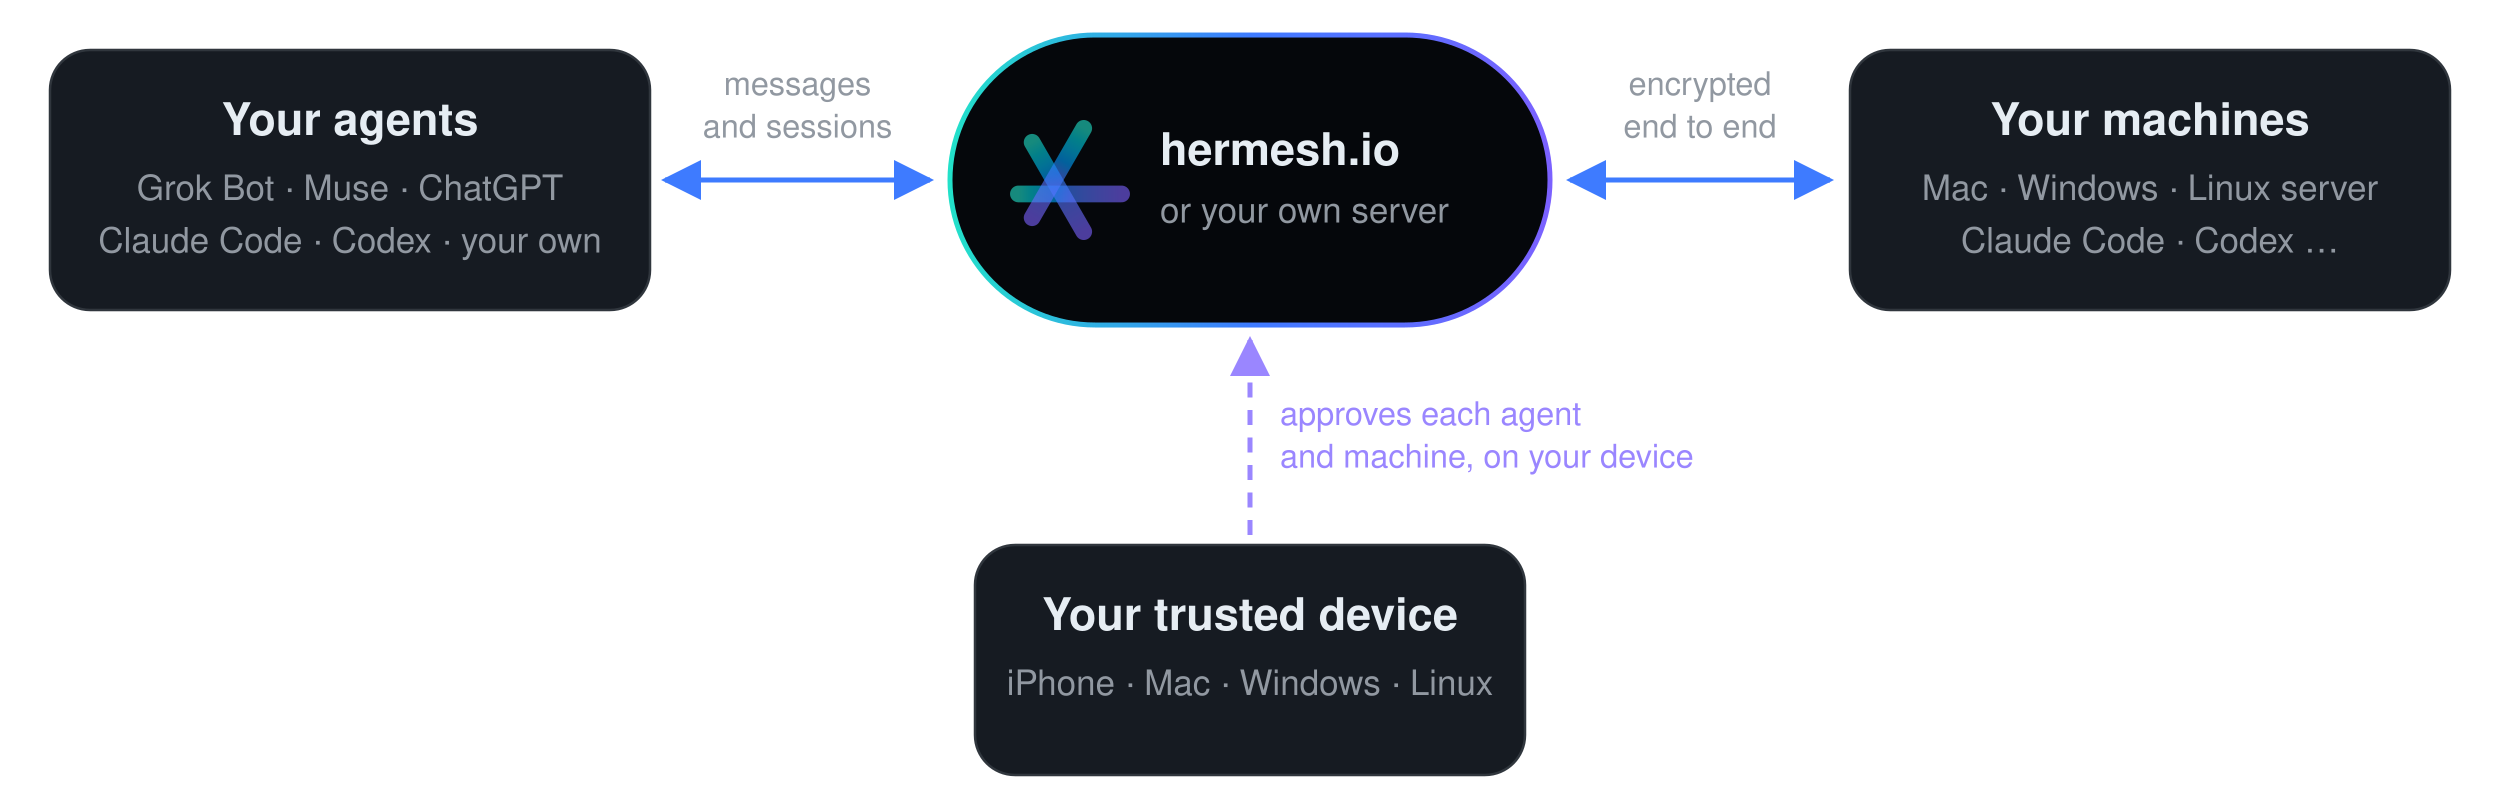
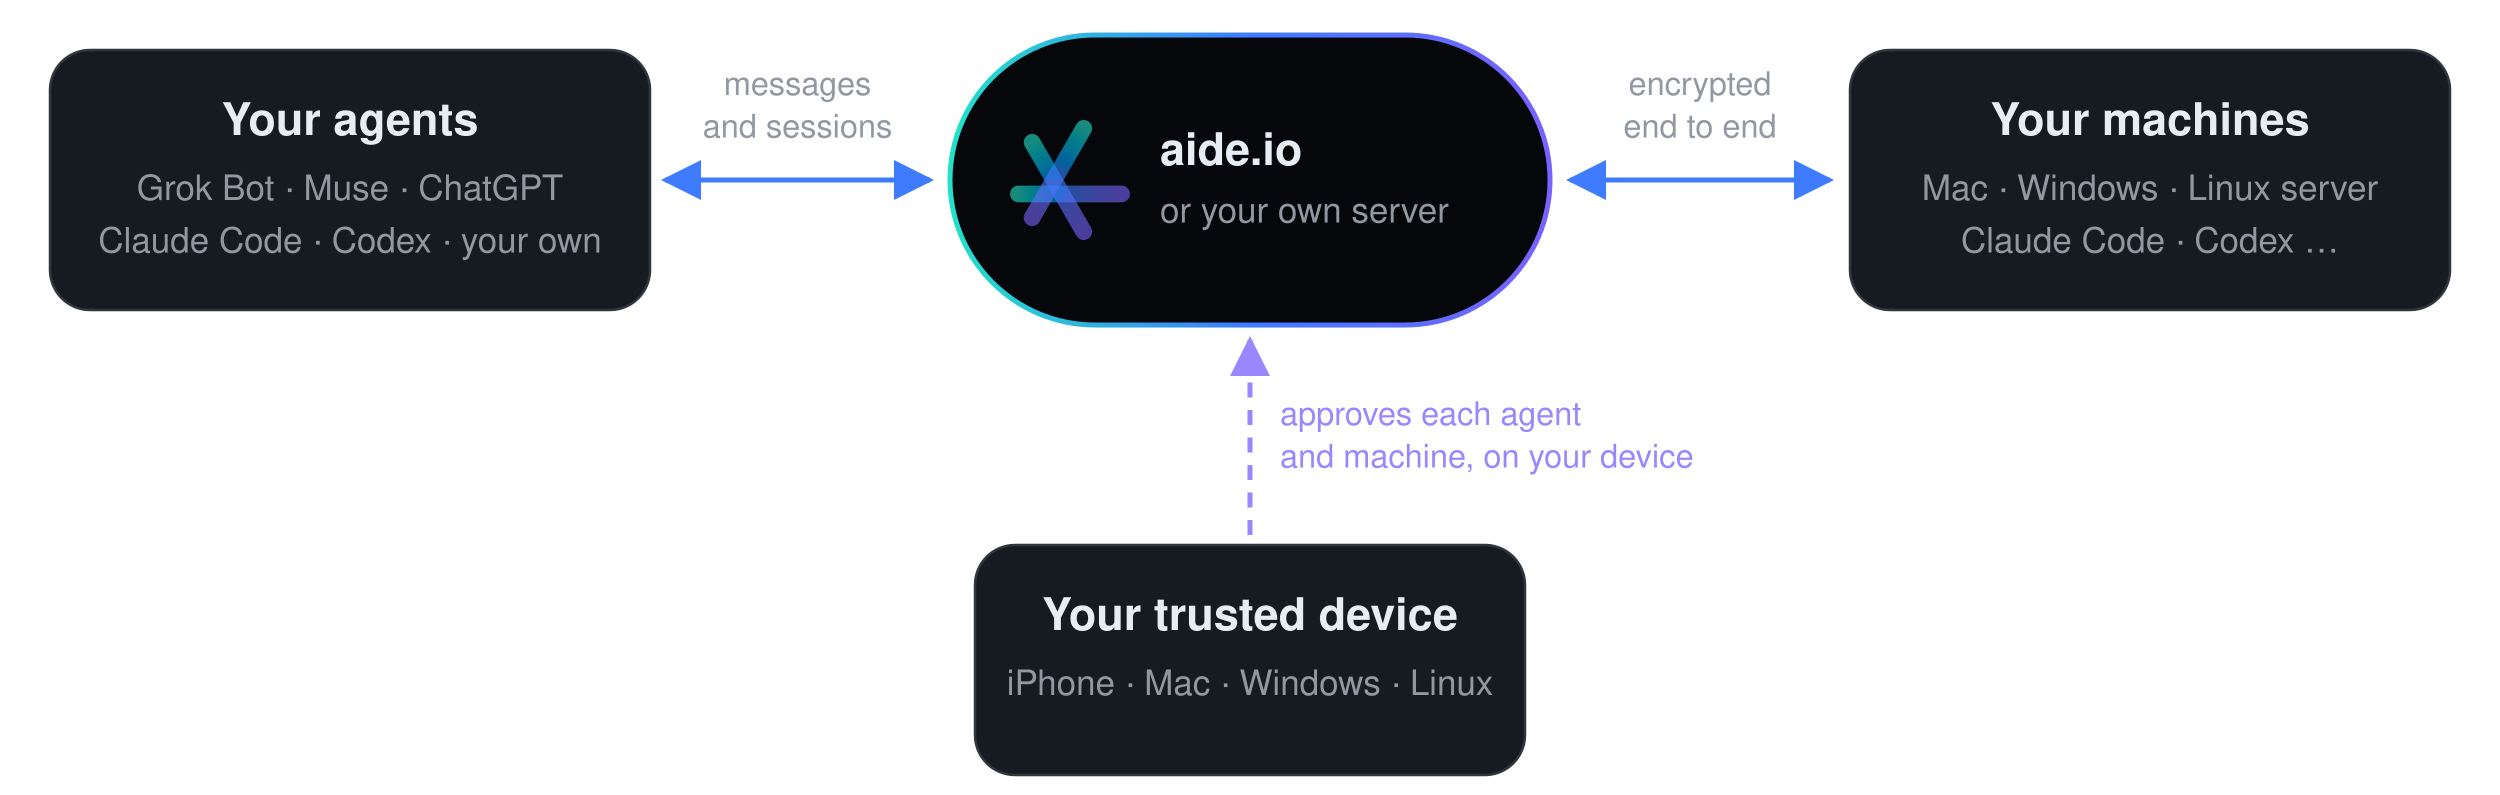
<svg xmlns="http://www.w3.org/2000/svg" viewBox="0 44 1000 318" width="1000" height="318" font-family="-apple-system, BlinkMacSystemFont, 'Segoe UI', Helvetica, Arial, sans-serif">
  <defs>
    <linearGradient id="rim" x1="0" y1="0" x2="1" y2="0">
      <stop offset="0" stop-color="#22E1C9" />
      <stop offset="0.5" stop-color="#3E7BFF" />
      <stop offset="1" stop-color="#7B61FF" />
    </linearGradient>
    <marker id="arrow" viewBox="0 0 10 10" refX="9" refY="5" markerWidth="8" markerHeight="8" orient="auto-start-reverse">
      <path d="M0 0L10 5L0 10z" fill="#3E7BFF" />
    </marker>
    <marker id="approve" viewBox="0 0 10 10" refX="9" refY="5" markerWidth="8" markerHeight="8" orient="auto-start-reverse">
      <path d="M0 0L10 5L0 10z" fill="#9a86ff" />
    </marker>
  </defs>
  <rect x="20" y="64" width="240" height="104" rx="16" fill="#161b22" stroke="#30363d" />
  <text x="140.0" y="98" text-anchor="middle" font-size="18" font-weight="600" fill="#e6edf3">Your agents</text>
  <text x="140.0" y="124" text-anchor="middle" font-size="14" fill="#9198a1">Grok Bot · Muse · ChatGPT</text>
  <text x="140.0" y="145" text-anchor="middle" font-size="14" fill="#9198a1">Claude Code · Codex · your own</text>
  <rect x="380" y="58" width="240" height="116" rx="58" fill="#05070b" stroke="url(#rim)" stroke-width="2" />
  <svg x="404" y="92" width="48" height="48" viewBox="0.05 0 99.9 100">
    <defs>
      <linearGradient id="darkhm1" gradientUnits="userSpaceOnUse" x1="-37" y1="10" x2="37" y2="10">
        <stop offset="0" stop-color="#22E1C9" />
        <stop offset="0.125" stop-color="#00D0DE" />
        <stop offset="0.25" stop-color="#00B9F1" />
        <stop offset="0.375" stop-color="#009CFE" />
        <stop offset="0.5" stop-color="#3E7BFF" />
        <stop offset="0.625" stop-color="#5175FF" />
        <stop offset="0.75" stop-color="#616EFF" />
        <stop offset="0.875" stop-color="#6E68FF" />
        <stop offset="1" stop-color="#7B61FF" />
      </linearGradient>
      <linearGradient id="darkhm2" gradientUnits="userSpaceOnUse" x1="-27.16" y1="-27.043" x2="9.84" y2="37.043">
        <stop offset="0" stop-color="#22E1C9" />
        <stop offset="0.125" stop-color="#00D0DE" />
        <stop offset="0.25" stop-color="#00B9F1" />
        <stop offset="0.375" stop-color="#009CFE" />
        <stop offset="0.5" stop-color="#3E7BFF" />
        <stop offset="0.625" stop-color="#5175FF" />
        <stop offset="0.75" stop-color="#616EFF" />
        <stop offset="0.875" stop-color="#6E68FF" />
        <stop offset="1" stop-color="#7B61FF" />
      </linearGradient>
      <linearGradient id="darkhm3" gradientUnits="userSpaceOnUse" x1="9.84" y1="-37.043" x2="-27.16" y2="27.043">
        <stop offset="0" stop-color="#22E1C9" />
        <stop offset="0.125" stop-color="#00D0DE" />
        <stop offset="0.25" stop-color="#00B9F1" />
        <stop offset="0.375" stop-color="#009CFE" />
        <stop offset="0.5" stop-color="#3E7BFF" />
        <stop offset="0.625" stop-color="#5175FF" />
        <stop offset="0.75" stop-color="#616EFF" />
        <stop offset="0.875" stop-color="#6E68FF" />
        <stop offset="1" stop-color="#7B61FF" />
      </linearGradient>
    </defs>
    <g transform="translate(50 50) scale(1.162)" style="isolation:isolate">
      <path d="M-37 10L37 10" fill="none" stroke="url(#darkhm1)" stroke-width="12" stroke-linecap="round" opacity="0.6" style="mix-blend-mode:plus-lighter" />
      <path d="M-27.16 -27.043L9.84 37.043" fill="none" stroke="url(#darkhm2)" stroke-width="12" stroke-linecap="round" opacity="0.6" style="mix-blend-mode:plus-lighter" />
      <path d="M9.84 -37.043L-27.16 27.043" fill="none" stroke="url(#darkhm3)" stroke-width="12" stroke-linecap="round" opacity="0.6" style="mix-blend-mode:plus-lighter" />
    </g>
  </svg>
-   <text x="464" y="110" font-size="18" font-weight="600" fill="#e6edf3">hermesh.io</text>
+   <text x="464" y="110" font-size="18" font-weight="600" fill="#e6edf3">aide.io</text>
  <text x="464" y="133" font-size="14" fill="#9198a1">or your own server</text>
  <rect x="740" y="64" width="240" height="104" rx="16" fill="#161b22" stroke="#30363d" />
  <text x="860.0" y="98" text-anchor="middle" font-size="18" font-weight="600" fill="#e6edf3">Your machines</text>
  <text x="860.0" y="124" text-anchor="middle" font-size="14" fill="#9198a1">Mac · Windows · Linux server</text>
  <text x="860.0" y="145" text-anchor="middle" font-size="14" fill="#9198a1">Claude Code · Codex …</text>
  <line x1="266" y1="116" x2="372" y2="116" stroke="#3E7BFF" stroke-width="2" marker-start="url(#arrow)" marker-end="url(#arrow)" />
  <text x="319" y="82" text-anchor="middle" font-size="13" fill="#9198a1">messages</text>
  <text x="319" y="99" text-anchor="middle" font-size="13" fill="#9198a1">and sessions</text>
  <line x1="628" y1="116" x2="732" y2="116" stroke="#3E7BFF" stroke-width="2" marker-start="url(#arrow)" marker-end="url(#arrow)" />
  <text x="680" y="82" text-anchor="middle" font-size="13" fill="#9198a1">encrypted</text>
  <text x="680" y="99" text-anchor="middle" font-size="13" fill="#9198a1">end to end</text>
  <rect x="390" y="262" width="220" height="92" rx="16" fill="#161b22" stroke="#30363d" />
  <text x="500.0" y="296" text-anchor="middle" font-size="18" font-weight="600" fill="#e6edf3">Your trusted device</text>
  <text x="500.0" y="322" text-anchor="middle" font-size="14" fill="#9198a1">iPhone · Mac · Windows · Linux</text>
  <line x1="500" y1="258" x2="500" y2="180" stroke="#9a86ff" stroke-width="2" stroke-dasharray="6 5" marker-end="url(#approve)" />
  <text x="512" y="214" text-anchor="start" font-size="13" fill="#9a86ff">approves each agent</text>
  <text x="512" y="231" text-anchor="start" font-size="13" fill="#9a86ff">and machine, on your device</text>
</svg>
